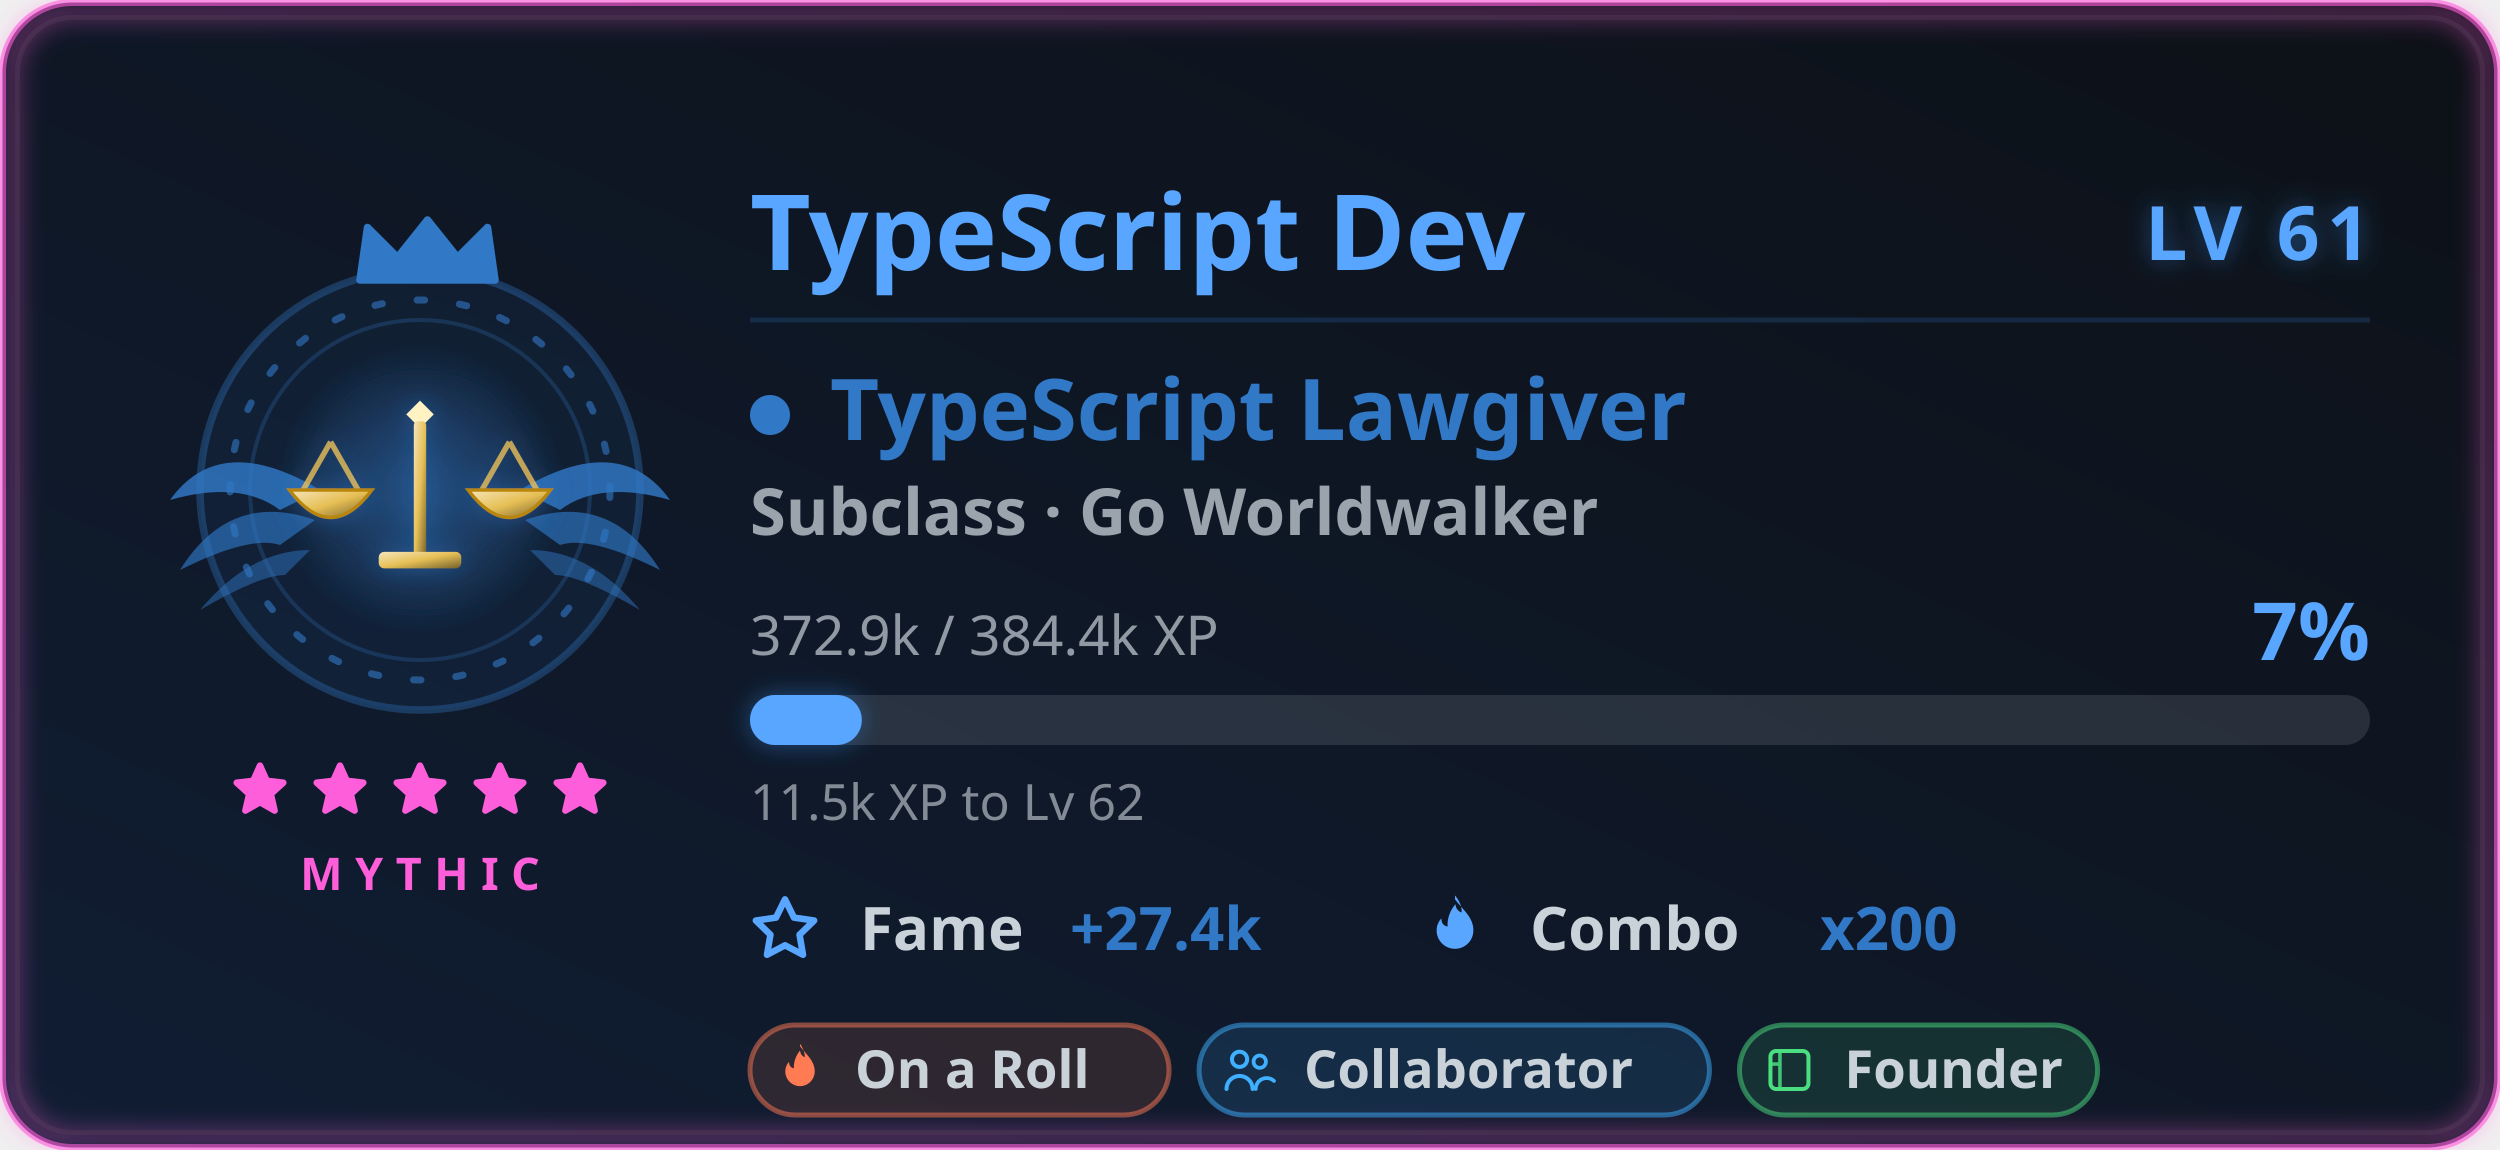
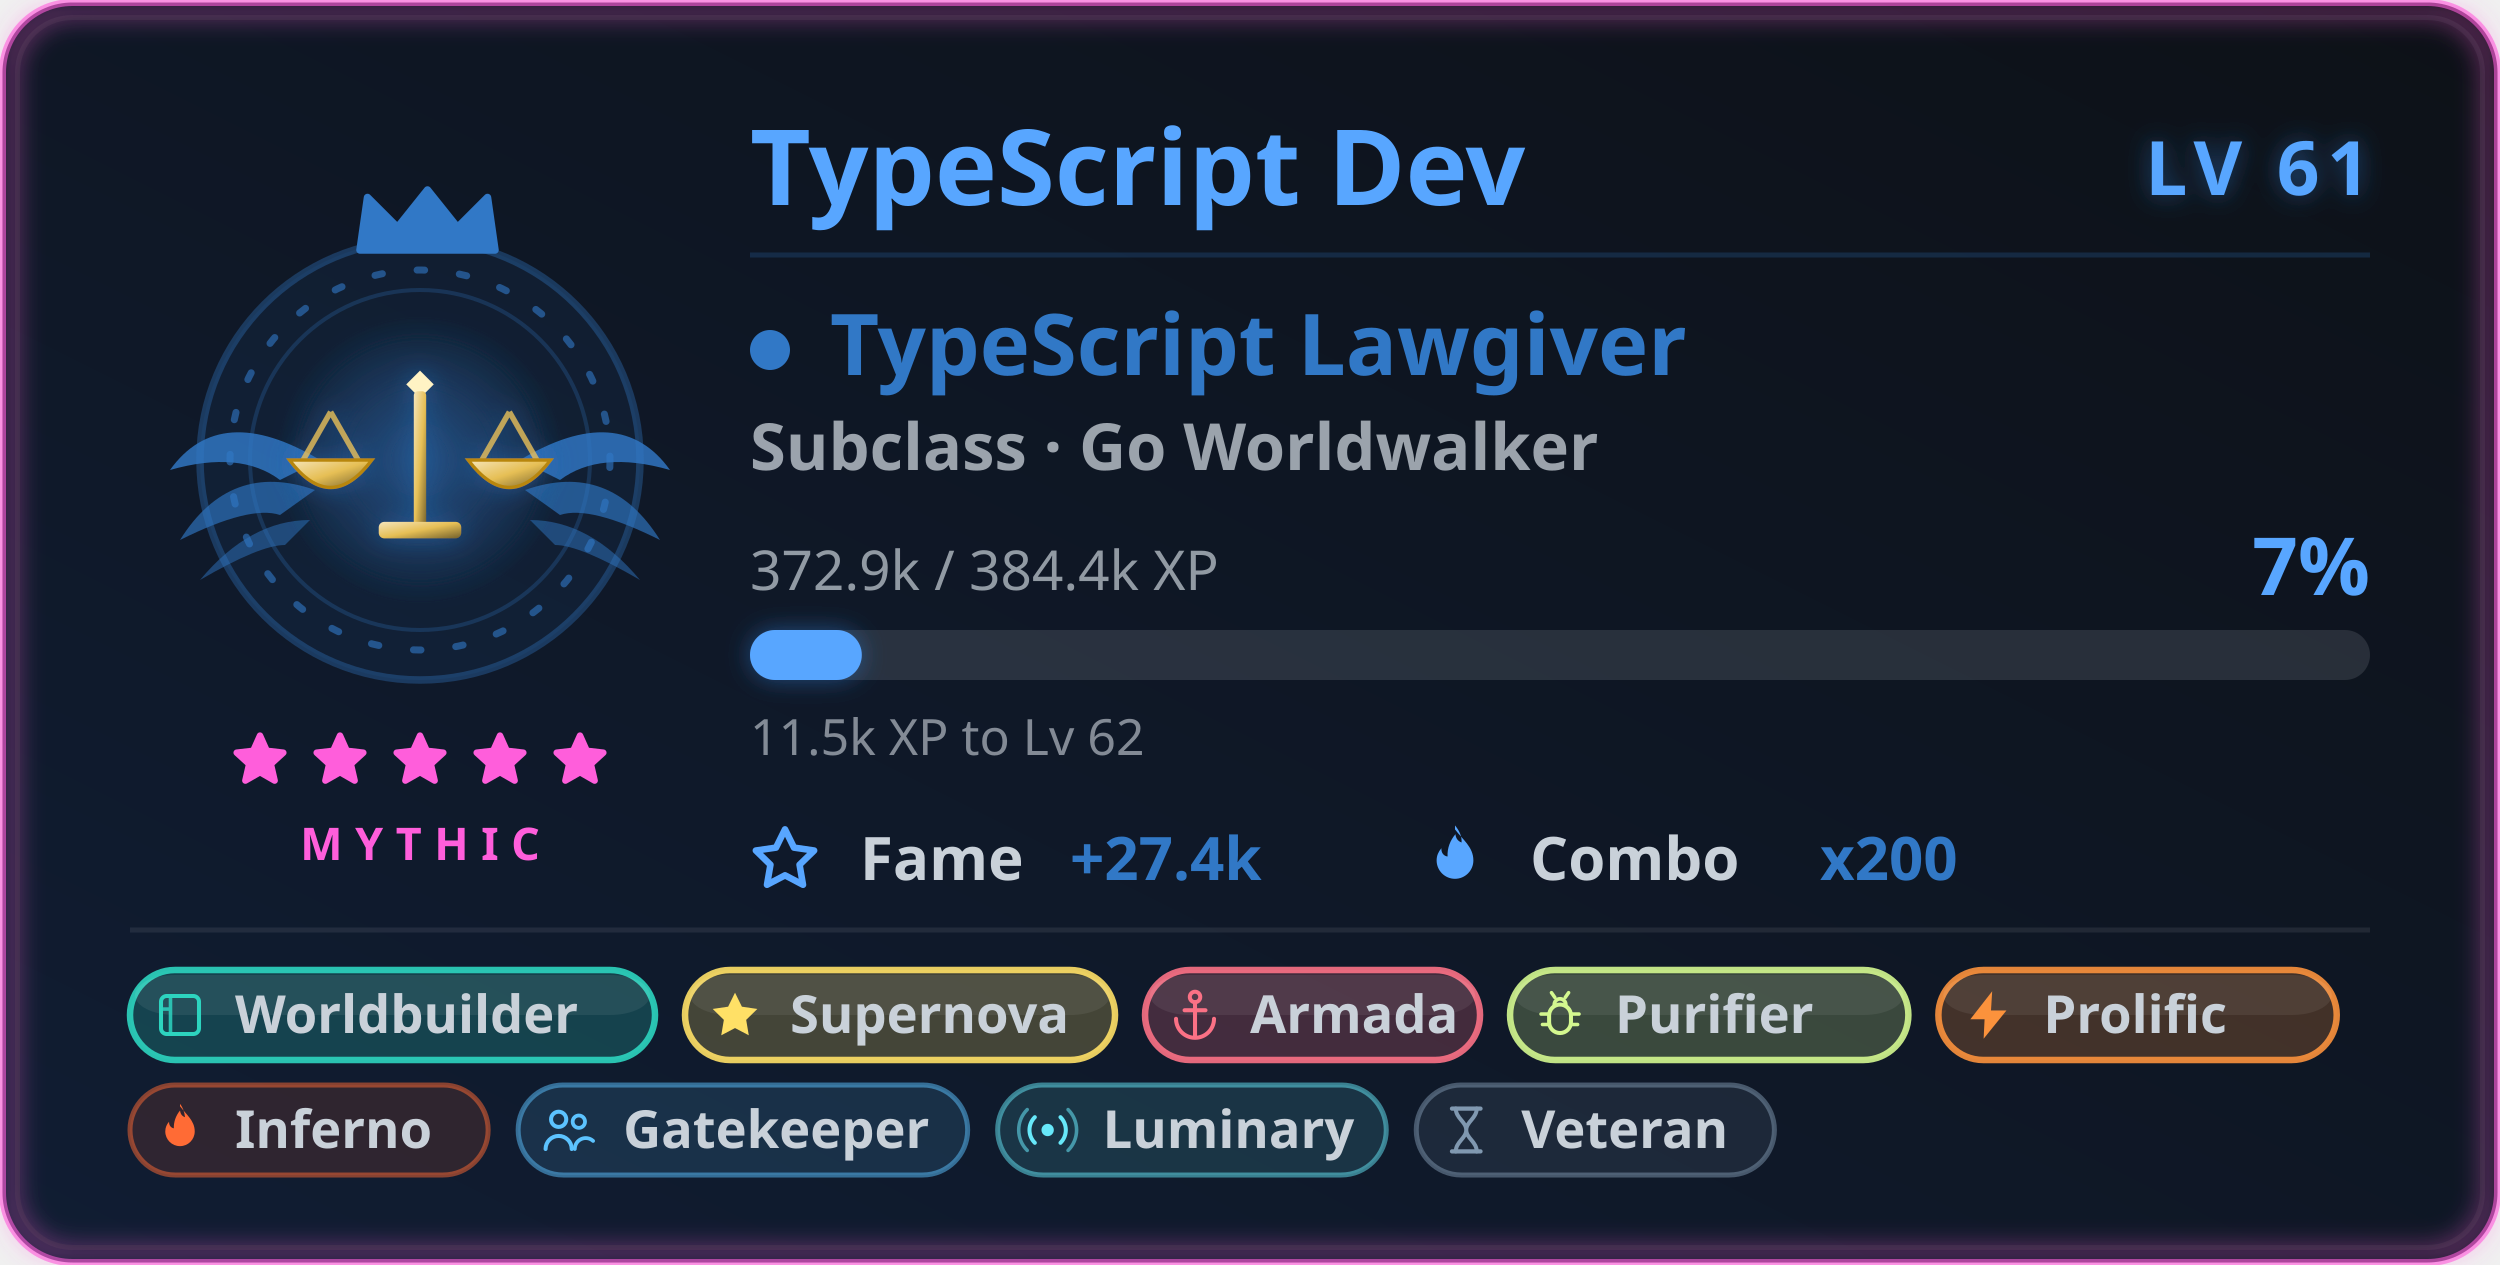
- <svg xmlns="http://www.w3.org/2000/svg" width="500" height="230" viewBox="0 0 500 230" role="img" aria-labelledby="card-title-a11y card-desc-a11y">
+ <svg xmlns="http://www.w3.org/2000/svg" width="500" height="253" viewBox="0 0 500 253" role="img" aria-labelledby="card-title-a11y card-desc-a11y">
  <style>
text { font-family: 'Segoe UI', Ubuntu, 'Helvetica Neue', sans-serif; }
.title { font-size: 18px; font-weight: 600; fill: #58a6ff; }
.title-icon { fill: #58a6ff; }
.icon { fill: #58a6ff; }


.gl-name { font-size: 21px; font-weight: 700; fill: #58a6ff; }
.gl-lvl { font-size: 15px; font-weight: 800; letter-spacing: 1.5px; fill: #58a6ff; }
.gl-class { font-size: 17px; font-weight: 700; fill: #3178c6; }
.gl-sub { font-size: 13px; font-weight: 600; fill: #c9d1d9; opacity: 0.75; }
.gl-meta { font-size: 11px; fill: #c9d1d9; opacity: 0.7; }
.gl-pct { font-size: 16px; font-weight: 800; fill: #58a6ff; }
.gl-chip-label { font-size: 12px; font-weight: 600; fill: #c9d1d9; }
.gl-chip-value { font-size: 12px; font-weight: 800; fill: #3178c6; }
.gl-hint { font-size: 10px; fill: #c9d1d9; opacity: 0.62; }
.gl-badge-label { font-size: 10.5px; font-weight: 600; }
.gl-rarity { font-size: 9px; font-weight: 700; letter-spacing: 2.5px; fill: #ff5edb; }

</style>
  <defs>
    <linearGradient id="card-bg" x1="0" y1="0" x2="1" y2="1" gradientTransform="rotate(90, 0.5, 0.5)">
      <stop offset="0.0%" stop-color="#0d1117" />
      <stop offset="100.0%" stop-color="#101d33" />
    </linearGradient>
    <filter id="card-glow" x="-50%" y="-50%" width="200%" height="200%">
      <feGaussianBlur in="SourceGraphic" stdDeviation="3" result="blur" />
      <feFlood flood-color="#58a6ff" flood-opacity="0.55" result="tint" />
      <feComposite in="tint" in2="blur" operator="in" result="softGlow" />
      <feMerge>
        <feMergeNode in="softGlow" />
        <feMergeNode in="SourceGraphic" />
      </feMerge>
    </filter>
    <filter id="gl-glow" x="-60%" y="-60%" width="220%" height="220%">
      <feGaussianBlur in="SourceGraphic" stdDeviation="2.4" result="b" />
      <feFlood flood-color="#3178c6" flood-opacity="0.55" result="t" />
      <feComposite in="t" in2="b" operator="in" result="g" />
      <feMerge>
        <feMergeNode in="g" />
        <feMergeNode in="SourceGraphic" />
      </feMerge>
    </filter>
    <filter id="gl-rarity" x="-20%" y="-20%" width="140%" height="140%">
      <feGaussianBlur stdDeviation="2.4" />
    </filter>
  </defs>
-   <rect x="0.5" y="0.5" width="499" height="229" rx="14" fill="url(#card-bg)" stroke="#ff5edb" stroke-width="1.4" stroke-opacity="0.6" />
-   <rect x="3.5" y="3.5" width="493" height="223" rx="11" fill="none" stroke="#30363d" stroke-opacity="0.4" />
-   <rect x="2" y="2" width="496" height="226" rx="13" fill="none" stroke="#ff5edb" stroke-width="3.5" stroke-opacity="0.4" filter="url(#gl-rarity)" />
+   <rect x="0.5" y="0.5" width="499" height="252" rx="14" fill="url(#card-bg)" stroke="#ff5edb" stroke-width="1.4" stroke-opacity="0.6" />
+   <rect x="3.5" y="3.5" width="493" height="246" rx="11" fill="none" stroke="#30363d" stroke-opacity="0.4" />
+   <rect x="2" y="2" width="496" height="249" rx="13" fill="none" stroke="#ff5edb" stroke-width="3.5" stroke-opacity="0.4" filter="url(#gl-rarity)" />
  <g class="fade">
    <g class="">
      <g class="flourish">
        <g transform="translate(84,0)">
-           <g transform="translate(0,98)" fill="#3178c6">
+           <g transform="translate(0,92)" fill="#3178c6">
            <path d="M20 0 Q 40 -12 50 2 Q 36 -2 28 4 Z" opacity="0.82" />
            <path d="M21 6 Q 38 0 48 16 Q 34 9 28 11 Z" opacity="0.64" />
            <path d="M22 12 Q 34 12 44 24 Q 32 17 27 17 Z" opacity="0.48" />
          </g>
        </g>
        <g transform="translate(84,0) scale(-1,1)">
-           <g transform="translate(0,98)" fill="#3178c6">
+           <g transform="translate(0,92)" fill="#3178c6">
            <path d="M20 0 Q 40 -12 50 2 Q 36 -2 28 4 Z" opacity="0.82" />
            <path d="M21 6 Q 38 0 48 16 Q 34 9 28 11 Z" opacity="0.64" />
            <path d="M22 12 Q 34 12 44 24 Q 32 17 27 17 Z" opacity="0.48" />
          </g>
        </g>
      </g>
-       <circle cx="84" cy="98" r="44" fill="#3178c6" fill-opacity="0.08" stroke="#3178c6" stroke-opacity="0.35" stroke-width="1.5" />
+       <circle cx="84" cy="92" r="44" fill="#3178c6" fill-opacity="0.08" stroke="#3178c6" stroke-opacity="0.35" stroke-width="1.5" />
      <g class="">
-         <circle cx="84" cy="98" r="38" fill="none" stroke="#3178c6" stroke-opacity="0.6" stroke-width="1.4" stroke-dasharray="1.5 7" stroke-linecap="round" />
-         <circle cx="84" cy="98" r="34" fill="none" stroke="#3178c6" stroke-opacity="0.25" stroke-width="0.8" />
+         <circle cx="84" cy="92" r="38" fill="none" stroke="#3178c6" stroke-opacity="0.6" stroke-width="1.4" stroke-dasharray="1.5 7" stroke-linecap="round" />
+         <circle cx="84" cy="92" r="34" fill="none" stroke="#3178c6" stroke-opacity="0.25" stroke-width="0.8" />
      </g>
      <g class="" filter="url(#gl-glow)">
-         <svg class="" x="51" y="65" width="66" height="66" viewBox="0 0 48 48" aria-hidden="true">
+         <svg class="" x="51" y="59" width="66" height="66" viewBox="0 0 48 48" aria-hidden="true">
          <defs>
            <radialGradient id="tsHalo" cx="0.5" cy="0.5" r="0.5">
              <stop offset="0" stop-color="#3178c6" stop-opacity="0.42" />
              <stop offset="1" stop-color="#3178c6" stop-opacity="0" />
            </radialGradient>
            <linearGradient id="tsMetal" x1="0" y1="0" x2="1" y2="1">
              <stop offset="0" stop-color="#f5e5bb" />
              <stop offset="0.5" stop-color="#e6bf55" />
              <stop offset="1" stop-color="#73602b" />
            </linearGradient>
          </defs>
          <circle cx="24" cy="24" r="21" fill="url(#tsHalo)" />
          <path d="M24 11 l2 2 l-2 2 l-2 -2 Z" fill="#fff3c4" />
          <rect x="23.1" y="14" width="1.8" height="21" rx="0.6" fill="url(#tsMetal)" />
          <rect x="18" y="33" width="12" height="2.4" rx="0.8" fill="url(#tsMetal)" />
          <path d="M9 17 H39" stroke="url(#tsMetal)" stroke-width="2.2" stroke-linecap="round" />
          <g stroke="#e6bf55" stroke-width="0.8" stroke-opacity="0.8">
            <path d="M11 17 L7 24 M11 17 L15 24 M37 17 L33 24 M37 17 L41 24" />
          </g>
          <g transform="translate(5 24)">
            <path d="M0 0 Q6 8 12 0 Z" fill="url(#tsMetal)" stroke="#b8860b" stroke-width="0.5" />
          </g>
          <g transform="translate(31 24)">
            <path d="M0 0 Q6 8 12 0 Z" fill="url(#tsMetal)" stroke="#b8860b" stroke-width="0.5" />
          </g>
        </svg>
      </g>
-       <g transform="translate(69, 42.5) scale(1.5)">
+       <g transform="translate(69, 36.5) scale(1.5)">
        <path d="M2 9 L3 2 L7 6 L11 1 L15 6 L19 2 L20 9 Z" fill="#3178c6" stroke="#3178c6" stroke-width="1" stroke-linejoin="round" />
      </g>
    </g>
    <g>
-       <g class="" transform="translate(45.5, 151.5) scale(0.5416667)" fill="#ff5edb" stroke="#ff5edb" stroke-width="2.4" stroke-linejoin="round" stroke-linecap="round" opacity="1">
-         <path d="M12 3 L14.5 8.6 L20.6 9.3 L16 13.5 L17.4 19.6 L12 16.5 L6.6 19.6 L8 13.5 L3.4 9.3 L9.5 8.6 Z" />
-       </g>
-       <g class="" transform="translate(61.5, 151.5) scale(0.5416667)" fill="#ff5edb" stroke="#ff5edb" stroke-width="2.4" stroke-linejoin="round" stroke-linecap="round" opacity="1">
-         <path d="M12 3 L14.5 8.6 L20.6 9.3 L16 13.5 L17.4 19.6 L12 16.5 L6.6 19.6 L8 13.5 L3.4 9.3 L9.5 8.6 Z" />
-       </g>
-       <g class="" transform="translate(77.5, 151.5) scale(0.5416667)" fill="#ff5edb" stroke="#ff5edb" stroke-width="2.4" stroke-linejoin="round" stroke-linecap="round" opacity="1">
-         <path d="M12 3 L14.5 8.6 L20.6 9.3 L16 13.5 L17.4 19.6 L12 16.5 L6.6 19.6 L8 13.5 L3.4 9.3 L9.5 8.6 Z" />
-       </g>
-       <g class="" transform="translate(93.5, 151.5) scale(0.5416667)" fill="#ff5edb" stroke="#ff5edb" stroke-width="2.4" stroke-linejoin="round" stroke-linecap="round" opacity="1">
-         <path d="M12 3 L14.5 8.6 L20.6 9.3 L16 13.5 L17.4 19.6 L12 16.5 L6.6 19.6 L8 13.5 L3.4 9.3 L9.5 8.6 Z" />
-       </g>
-       <g class="" transform="translate(109.5, 151.5) scale(0.5416667)" fill="#ff5edb" stroke="#ff5edb" stroke-width="2.4" stroke-linejoin="round" stroke-linecap="round" opacity="1">
-         <path d="M12 3 L14.5 8.6 L20.6 9.3 L16 13.5 L17.4 19.6 L12 16.5 L6.6 19.6 L8 13.5 L3.4 9.3 L9.5 8.6 Z" />
-       </g>
-     </g>
-     <text class="gl-rarity" x="84" y="178" text-anchor="middle">MYTHIC</text>
+       <g class="" transform="translate(45.5, 145.5) scale(0.5416667)" fill="#ff5edb" stroke="#ff5edb" stroke-width="2.4" stroke-linejoin="round" stroke-linecap="round" opacity="1">
+         <path d="M12 3 L14.5 8.6 L20.6 9.3 L16 13.5 L17.4 19.6 L12 16.5 L6.6 19.6 L8 13.5 L3.4 9.3 L9.5 8.6 Z" />
+       </g>
+       <g class="" transform="translate(61.5, 145.5) scale(0.5416667)" fill="#ff5edb" stroke="#ff5edb" stroke-width="2.4" stroke-linejoin="round" stroke-linecap="round" opacity="1">
+         <path d="M12 3 L14.5 8.6 L20.6 9.3 L16 13.5 L17.4 19.6 L12 16.5 L6.6 19.6 L8 13.5 L3.4 9.3 L9.5 8.6 Z" />
+       </g>
+       <g class="" transform="translate(77.5, 145.5) scale(0.5416667)" fill="#ff5edb" stroke="#ff5edb" stroke-width="2.4" stroke-linejoin="round" stroke-linecap="round" opacity="1">
+         <path d="M12 3 L14.5 8.6 L20.6 9.3 L16 13.5 L17.4 19.6 L12 16.5 L6.6 19.6 L8 13.5 L3.4 9.3 L9.5 8.6 Z" />
+       </g>
+       <g class="" transform="translate(93.5, 145.5) scale(0.5416667)" fill="#ff5edb" stroke="#ff5edb" stroke-width="2.4" stroke-linejoin="round" stroke-linecap="round" opacity="1">
+         <path d="M12 3 L14.5 8.6 L20.6 9.3 L16 13.5 L17.4 19.6 L12 16.5 L6.6 19.6 L8 13.5 L3.4 9.3 L9.5 8.6 Z" />
+       </g>
+       <g class="" transform="translate(109.5, 145.5) scale(0.5416667)" fill="#ff5edb" stroke="#ff5edb" stroke-width="2.4" stroke-linejoin="round" stroke-linecap="round" opacity="1">
+         <path d="M12 3 L14.5 8.6 L20.6 9.3 L16 13.5 L17.4 19.6 L12 16.5 L6.6 19.6 L8 13.5 L3.4 9.3 L9.5 8.6 Z" />
+       </g>
+     </g>
+     <text class="gl-rarity" x="84" y="172" text-anchor="middle">MYTHIC</text>
  </g>
  <g class="fade" style="animation-delay:.15s">
-     <text class="gl-name" x="150" y="54">TypeScript Dev</text>
-     <text class="gl-lvl glow-pulse" x="474" y="52" text-anchor="end" filter="url(#gl-glow)">LV 61</text>
-     <line x1="150" y1="64" x2="474" y2="64" stroke="#3178c6" stroke-opacity="0.22" stroke-width="1" />
-     <circle cx="154" cy="83" r="4" fill="#3178c6" />
-     <text class="gl-class" x="166" y="88">TypeScript Lawgiver</text>
-     <text class="gl-sub" x="150" y="107">Subclass · Go Worldwalker</text>
-     <text class="gl-meta" x="150" y="131">372.9k / 384.4k XP</text>
-     <text class="gl-pct " x="474" y="132" text-anchor="end">7%</text>
-     <rect x="150" y="139" width="324" height="10" rx="5" fill="#c9d1d9" fill-opacity="0.14" />
-     <rect class="xp-fill " x="150" y="139" width="22.364" height="10" rx="5" fill="#58a6ff" filter="url(#gl-glow)" />
-     <text class="gl-hint" x="150" y="164">11.5k XP to Lv 62</text>
-     <g transform="translate(150, 190)">
+     <text class="gl-name" x="150" y="41">TypeScript Dev</text>
+     <text class="gl-lvl glow-pulse" x="474" y="39" text-anchor="end" filter="url(#gl-glow)">LV 61</text>
+     <line x1="150" y1="51" x2="474" y2="51" stroke="#3178c6" stroke-opacity="0.22" stroke-width="1" />
+     <circle cx="154" cy="70" r="4" fill="#3178c6" />
+     <text class="gl-class" x="166" y="75">TypeScript Lawgiver</text>
+     <text class="gl-sub" x="150" y="94">Subclass · Go Worldwalker</text>
+     <text class="gl-meta" x="150" y="118">372.9k / 384.4k XP</text>
+     <text class="gl-pct " x="474" y="119" text-anchor="end">7%</text>
+     <rect x="150" y="126" width="324" height="10" rx="5" fill="#c9d1d9" fill-opacity="0.14" />
+     <rect class="xp-fill " x="150" y="126" width="22.364" height="10" rx="5" fill="#58a6ff" filter="url(#gl-glow)" />
+     <text class="gl-hint" x="150" y="151">11.5k XP to Lv 62</text>
+     <g transform="translate(150, 176)">
      <svg class="icon" x="0" y="-11" width="14" height="14" viewBox="0 0 16 16" aria-hidden="true">
        <path fill-rule="evenodd" d="M8 .25a.75.75 0 0 1 .673.418l1.882 3.815 4.21.612a.75.75 0 0 1 .416 1.279l-3.046 2.97.719 4.192a.75.75 0 0 1-1.088.791L8 12.347l-3.766 1.98a.75.75 0 0 1-1.088-.79l.72-4.194L.818 6.374a.75.75 0 0 1 .416-1.28l4.21-.611L7.327.668A.75.75 0 0 1 8 .25zm0 2.445L6.615 5.5a.75.75 0 0 1-.564.41l-3.097.45 2.24 2.184a.75.75 0 0 1 .216.664l-.528 3.084 2.769-1.456a.75.75 0 0 1 .698 0l2.77 1.456-.53-3.084a.75.75 0 0 1 .216-.664l2.24-2.183-3.096-.45a.75.75 0 0 1-.564-.41L8 2.694v.001z" />
      </svg>
      <text class="gl-chip-label" x="22" y="0">Fame</text>
      <text class="gl-chip-value" x="64" y="0">+27.4k</text>
    </g>
-     <g transform="translate(284, 190)">
+     <g transform="translate(284, 176)">
      <svg class="icon" x="0" y="-11" width="14" height="14" viewBox="0 0 16 16" aria-hidden="true">
        <path fill-rule="evenodd" d="M8 1c1.7 2.3 4.2 4 4.2 7.1a4.2 4.2 0 0 1-8.4 0c0-1.1.4-2 1.1-2.8-.1 1 .5 1.8 1.4 1.9-.1-1.9.6-3.7 1.8-5.1.1 1 .6 1.6 1.4 1.9.1-1.4-.5-2.7-1.5-3.9z" />
      </svg>
      <text class="gl-chip-label" x="22" y="0">Combo</text>
      <text class="gl-chip-value" x="80" y="0">x200</text>
    </g>
  </g>
  <g class="fade" style="animation-delay:.2s">
-     <g>
-       <rect x="150" y="205" width="83.81" height="18" rx="9" fill="#ff7b54" fill-opacity="0.13" stroke="#ff7b54" stroke-opacity="0.5" stroke-width="1" />
-       <g transform="translate(154.3, 208.3) scale(0.475)">
-         <path d="M12 2c2.5 3.4 6.2 6 6.2 10.6a6.2 6.2 0 0 1-12.4 0c0-1.6.6-3 1.6-4.1-.1 1.5.8 2.6 2 2.8-.1-2.8.9-5.4 2.6-7.5.2 1.5.9 2.4 2.1 2.8-.2-2-.8-4-2.1-5.6Z" fill="#ff7b54" />
-       </g>
-       <text class="gl-badge-label" x="171" y="217.6" fill="#c9d1d9">On a Roll</text>
-     </g>
-     <g>
-       <rect x="239.81" y="205" width="102.08" height="18" rx="9" fill="#3fb0ff" fill-opacity="0.13" stroke="#3fb0ff" stroke-opacity="0.5" stroke-width="1" />
-       <g transform="translate(244.11, 208.3) scale(0.475)">
-         <circle cx="8" cy="7.5" r="3.2" fill="none" stroke="#3fb0ff" stroke-width="1.7" />
-         <path d="M2.5 20a5.5 5.5 0 0 1 11 0" fill="none" stroke="#3fb0ff" stroke-width="1.7" stroke-linecap="round" />
-         <circle cx="16.5" cy="8.5" r="2.6" fill="none" stroke="#3fb0ff" stroke-width="1.6" />
-         <path d="M14.8 20a4.6 4.6 0 0 1 7.7-3.4" fill="none" stroke="#3fb0ff" stroke-width="1.6" stroke-linecap="round" />
-       </g>
-       <text class="gl-badge-label" x="260.81" y="217.6" fill="#c9d1d9">Collaborator</text>
-     </g>
-     <g>
-       <rect x="347.89" y="205" width="71.63" height="18" rx="9" fill="#4ade80" fill-opacity="0.13" stroke="#4ade80" stroke-opacity="0.5" stroke-width="1" />
-       <g transform="translate(352.19, 208.3) scale(0.475)">
-         <rect x="4" y="4" width="16" height="16" rx="2.4" fill="none" stroke="#4ade80" stroke-width="1.7" />
-         <path d="M8 4v16 M4 9.5h4" fill="none" stroke="#4ade80" stroke-width="1.5" opacity="0.85" />
-       </g>
-       <text class="gl-badge-label" x="368.89" y="217.6" fill="#c9d1d9">Founder</text>
+     <line x1="26" y1="186" x2="474" y2="186" stroke="#c9d1d9" stroke-opacity="0.1" stroke-width="1" />
+     <g>
+       <rect x="26" y="194" width="105.003" height="18" rx="9" fill="#2dd4bf" fill-opacity="0.22" stroke="#2dd4bf" stroke-opacity="0.9" stroke-width="1.3" />
+       <rect x="27" y="195" width="103.003" height="8" rx="8" fill="#ffffff" fill-opacity="0.07" />
+       <g transform="translate(30.3, 197.3) scale(0.475)">
+         <rect x="4" y="4" width="16" height="16" rx="2.4" fill="none" stroke="#2dd4bf" stroke-width="1.7" />
+         <path d="M8 4v16 M4 9.5h4" fill="none" stroke="#2dd4bf" stroke-width="1.5" opacity="0.85" />
+       </g>
+       <text class="gl-badge-label" x="47" y="206.6" fill="#c9d1d9" font-weight="800">Worldbuilder</text>
+     </g>
+     <g>
+       <rect x="137.003" y="194" width="86.002" height="18" rx="9" fill="#ffe066" fill-opacity="0.22" stroke="#ffe066" stroke-opacity="0.9" stroke-width="1.3" />
+       <rect x="138.003" y="195" width="84.002" height="8" rx="8" fill="#ffffff" fill-opacity="0.07" />
+       <g transform="translate(141.3032, 197.3) scale(0.475)">
+         <path d="M12 2.6 14.9 8.5 21.4 9.45 16.7 14.05 17.8 20.55 12 17.5 6.2 20.55 7.3 14.05 2.6 9.45 9.1 8.5Z" fill="#ffe066" />
+       </g>
+       <text class="gl-badge-label" x="158.003" y="206.6" fill="#c9d1d9" font-weight="800">Supernova</text>
+     </g>
+     <g>
+       <rect x="229.006" y="194" width="67.002" height="18" rx="9" fill="#fb7185" fill-opacity="0.22" stroke="#fb7185" stroke-opacity="0.9" stroke-width="1.3" />
+       <rect x="230.006" y="195" width="65.002" height="8" rx="8" fill="#ffffff" fill-opacity="0.07" />
+       <g transform="translate(233.3056, 197.3) scale(0.475)">
+         <circle cx="12" cy="4.4" r="2.2" fill="none" stroke="#fb7185" stroke-width="1.7" />
+         <path d="M12 6.6V21M7.6 10h8.8" fill="none" stroke="#fb7185" stroke-width="1.7" stroke-linejoin="round" stroke-linecap="round" />
+         <path d="M4 13.6a8 8 0 0 0 16 0" fill="none" stroke="#fb7185" stroke-width="1.7" stroke-linejoin="round" stroke-linecap="round" />
+       </g>
+       <text class="gl-badge-label" x="250.006" y="206.6" fill="#c9d1d9" font-weight="800">Armada</text>
+     </g>
+     <g>
+       <rect x="302.007" y="194" width="79.669" height="18" rx="9" fill="#d4f88f" fill-opacity="0.22" stroke="#d4f88f" stroke-opacity="0.9" stroke-width="1.3" />
+       <rect x="303.007" y="195" width="77.669" height="8" rx="8" fill="#ffffff" fill-opacity="0.07" />
+       <g transform="translate(306.3072, 197.3) scale(0.475)">
+         <rect x="7.4" y="7.6" width="9.2" height="12" rx="4.6" fill="none" stroke="#d4f88f" stroke-width="1.7" />
+         <path d="M9.6 7.6a2.4 2.4 0 0 1 4.8 0" fill="none" stroke="#d4f88f" stroke-width="1.6" stroke-linejoin="round" stroke-linecap="round" />
+         <path d="M7.4 11.6H4M16.6 11.6H20M7.4 16H4.6M16.6 16H19.4M9.8 4.6 8.4 2.6M14.2 4.6 15.6 2.6" fill="none" stroke="#d4f88f" stroke-width="1.5" stroke-linejoin="round" stroke-linecap="round" />
+       </g>
+       <text class="gl-badge-label" x="323.007" y="206.6" fill="#c9d1d9" font-weight="800">Purifier</text>
+     </g>
+     <g>
+       <rect x="387.676" y="194" width="79.669" height="18" rx="9" fill="#fb923c" fill-opacity="0.22" stroke="#fb923c" stroke-opacity="0.9" stroke-width="1.3" />
+       <rect x="388.676" y="195" width="77.669" height="8" rx="8" fill="#ffffff" fill-opacity="0.07" />
+       <g transform="translate(391.976, 197.3) scale(0.475)">
+         <path d="M13.6 2 4.4 13.8h6L10 22l9.6-11.9h-6.5Z" fill="#fb923c" />
+       </g>
+       <text class="gl-badge-label" x="408.676" y="206.6" fill="#c9d1d9" font-weight="800">Prolific</text>
+     </g>
+     <g>
+       <rect x="26" y="217" width="71.63" height="18" rx="9" fill="#ff6b35" fill-opacity="0.13" stroke="#ff6b35" stroke-opacity="0.5" stroke-width="1" />
+       <g transform="translate(30.3, 220.3) scale(0.475)">
+         <path d="M12 2c2.5 3.4 6.2 6 6.2 10.6a6.2 6.2 0 0 1-12.4 0c0-1.6.6-3 1.6-4.1-.1 1.5.8 2.6 2 2.8-.1-2.8.9-5.4 2.6-7.5.2 1.5.9 2.4 2.1 2.8-.2-2-.8-4-2.1-5.6Z" fill="#ff6b35" />
+       </g>
+       <text class="gl-badge-label" x="47" y="229.6" fill="#c9d1d9">Inferno</text>
+     </g>
+     <g>
+       <rect x="103.63" y="217" width="89.9" height="18" rx="9" fill="#5cc3ff" fill-opacity="0.13" stroke="#5cc3ff" stroke-opacity="0.5" stroke-width="1" />
+       <g transform="translate(107.93, 220.3) scale(0.475)">
+         <circle cx="8" cy="7.5" r="3.2" fill="none" stroke="#5cc3ff" stroke-width="1.7" />
+         <path d="M2.5 20a5.5 5.5 0 0 1 11 0" fill="none" stroke="#5cc3ff" stroke-width="1.7" stroke-linecap="round" />
+         <circle cx="16.5" cy="8.5" r="2.6" fill="none" stroke="#5cc3ff" stroke-width="1.6" />
+         <path d="M14.8 20a4.6 4.6 0 0 1 7.7-3.4" fill="none" stroke="#5cc3ff" stroke-width="1.6" stroke-linecap="round" />
+       </g>
+       <text class="gl-badge-label" x="124.63" y="229.6" fill="#c9d1d9">Gatekeeper</text>
+     </g>
+     <g>
+       <rect x="199.53" y="217" width="77.72" height="18" rx="9" fill="#67e8f9" fill-opacity="0.13" stroke="#67e8f9" stroke-opacity="0.5" stroke-width="1" />
+       <g transform="translate(203.83, 220.3) scale(0.475)">
+         <circle cx="12" cy="12" r="2.6" fill="#67e8f9" />
+         <path d="M6.6 6.6a7.6 7.6 0 0 0 0 10.8M17.4 6.6a7.6 7.6 0 0 1 0 10.8" fill="none" stroke="#67e8f9" stroke-width="1.7" stroke-linejoin="round" stroke-linecap="round" />
+         <path d="M3.4 3.4a12.1 12.1 0 0 0 0 17.2M20.6 3.4a12.1 12.1 0 0 1 0 17.2" fill="none" stroke="#67e8f9" stroke-width="1.5" stroke-linejoin="round" stroke-linecap="round" opacity="0.55" />
+       </g>
+       <text class="gl-badge-label" x="220.53" y="229.6" fill="#c9d1d9">Luminary</text>
+     </g>
+     <g>
+       <rect x="283.25" y="217" width="71.63" height="18" rx="9" fill="#8098b0" fill-opacity="0.13" stroke="#8098b0" stroke-opacity="0.5" stroke-width="1" />
+       <g transform="translate(287.55, 220.3) scale(0.475)">
+         <path d="M6 3h12M6 21h12" fill="none" stroke="#8098b0" stroke-width="1.8" stroke-linejoin="round" stroke-linecap="round" />
+         <path d="M7.6 3c0 4 4.4 5.6 4.4 9s-4.4 5-4.4 9M16.4 3c0 4-4.4 5.6-4.4 9s4.4 5 4.4 9" fill="none" stroke="#8098b0" stroke-width="1.7" stroke-linejoin="round" stroke-linecap="round" />
+       </g>
+       <text class="gl-badge-label" x="304.25" y="229.6" fill="#c9d1d9">Veteran</text>
    </g>
  </g>
</svg>
